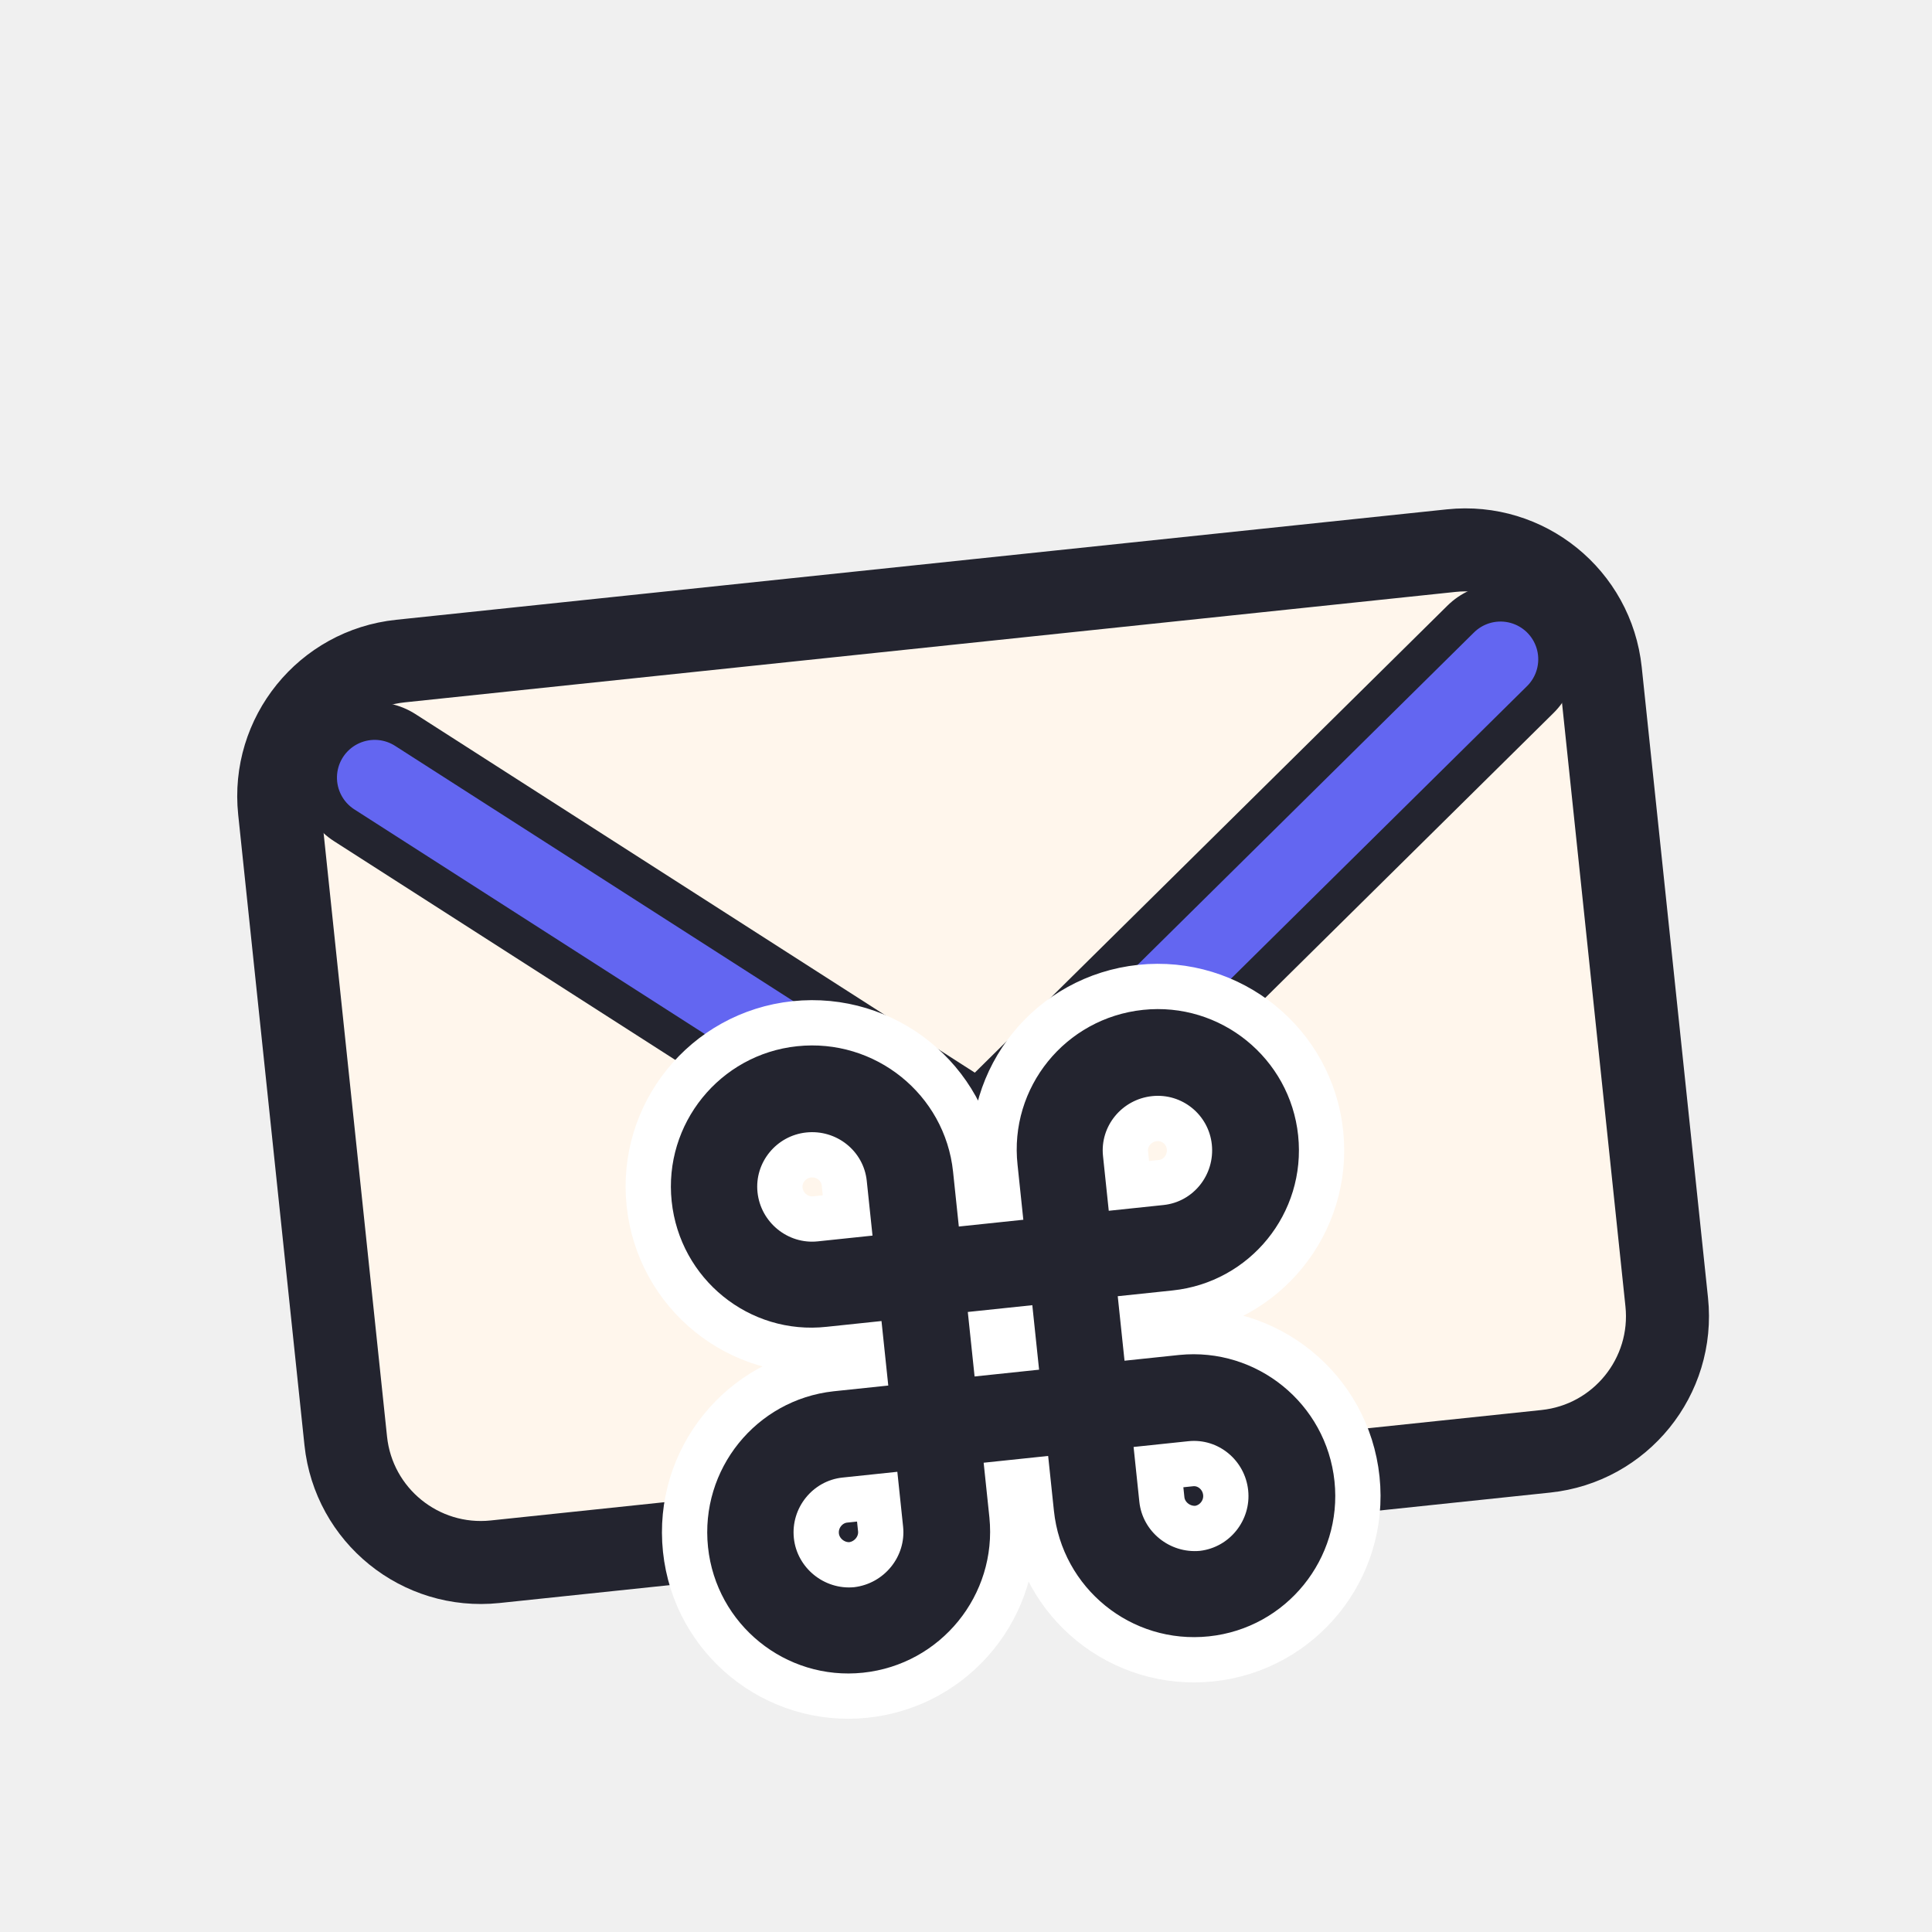
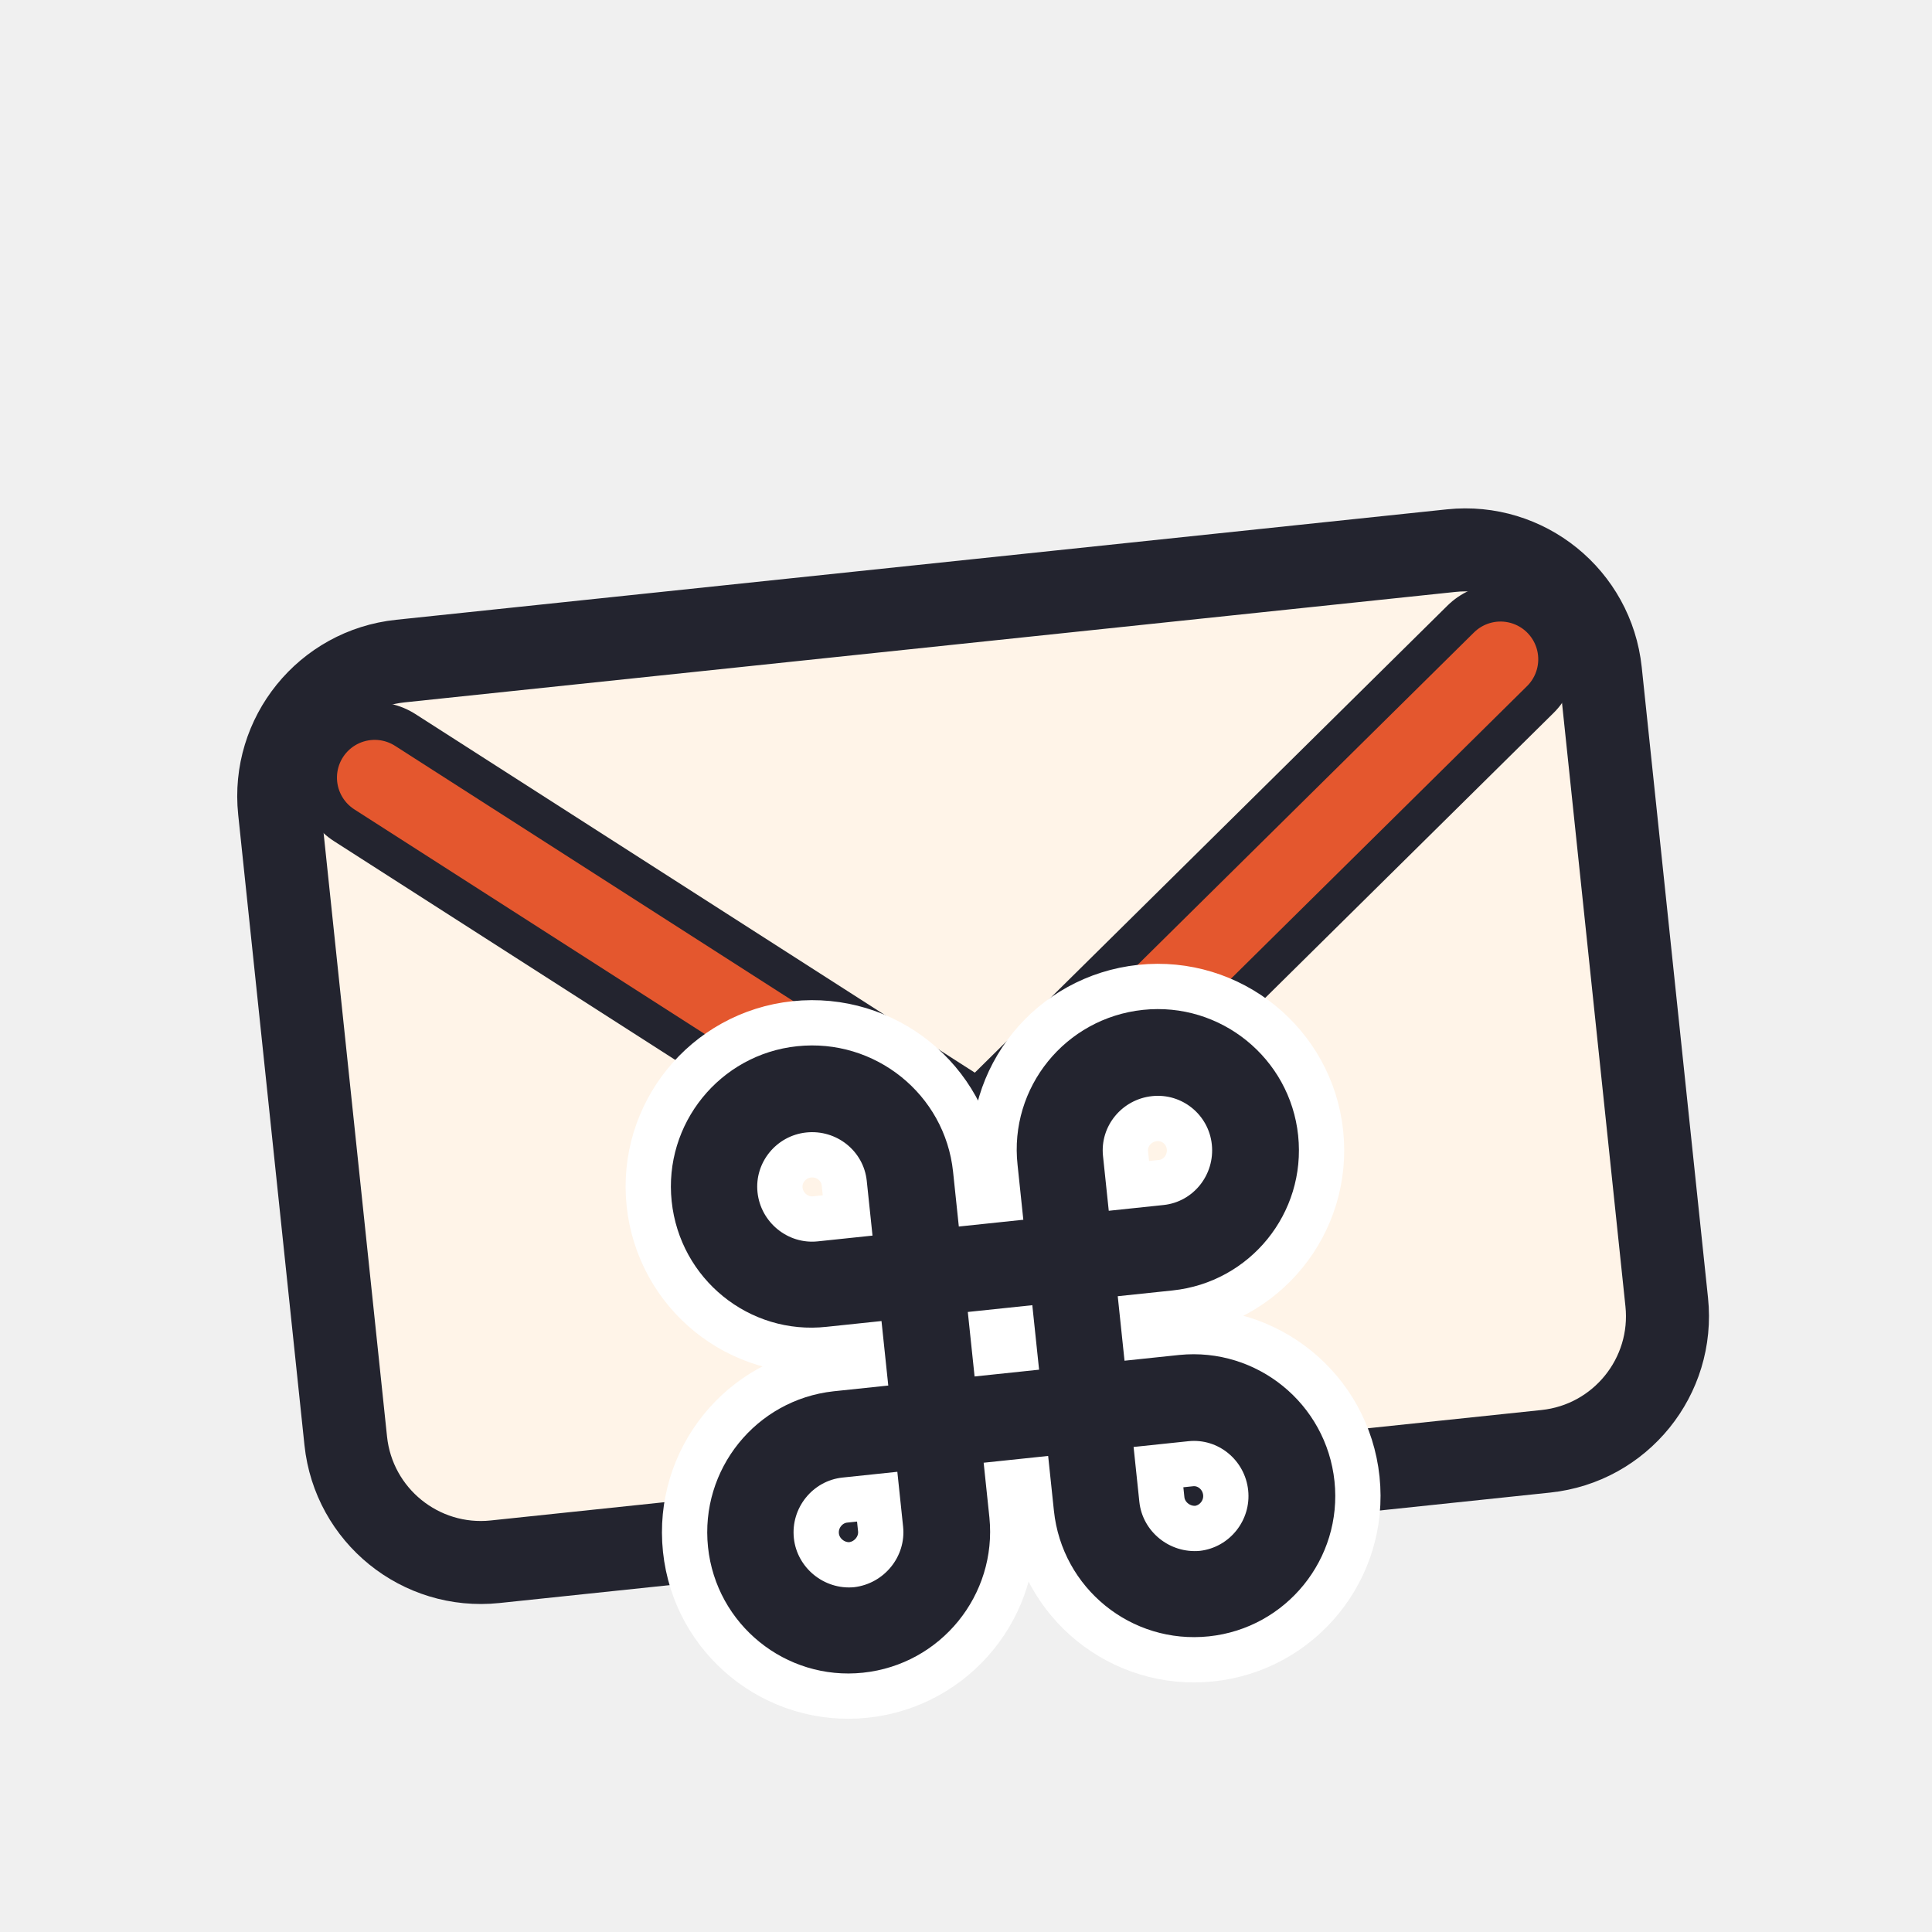
<svg xmlns="http://www.w3.org/2000/svg" width="512" height="512" viewBox="0 0 512 512">
  <g transform="rotate(-6 256 262)">
-     <rect x="80" y="160" width="352" height="240" rx="36" fill="#FFF6EC" stroke="#23242F" stroke-width="22" />
+     <rect x="80" y="160" width="352" height="240" rx="36" fill="#FFF4E8" stroke="#23242F" stroke-width="22" />
    <path d="M 106 190 L 256 310 L 406 190" fill="none" stroke="#23242F" stroke-width="40" stroke-linecap="round" stroke-linejoin="round" />
-     <path d="M 106 190 L 256 310 L 406 190" fill="none" stroke="#6366F1" stroke-width="20" stroke-linecap="round" stroke-linejoin="round" />
+     <path d="M 106 190 L 256 310 L 406 190" fill="none" stroke="#E4572E" stroke-width="20" stroke-linecap="round" stroke-linejoin="round" />
    <text x="256" y="436" font-family="-apple-system, 'SF Pro Display', 'Apple Symbols', sans-serif" font-size="220" font-weight="800" text-anchor="middle" paint-order="stroke" stroke="#FFFFFF" stroke-width="24" stroke-linejoin="round" fill="#23242F">⌘</text>
  </g>
</svg>
